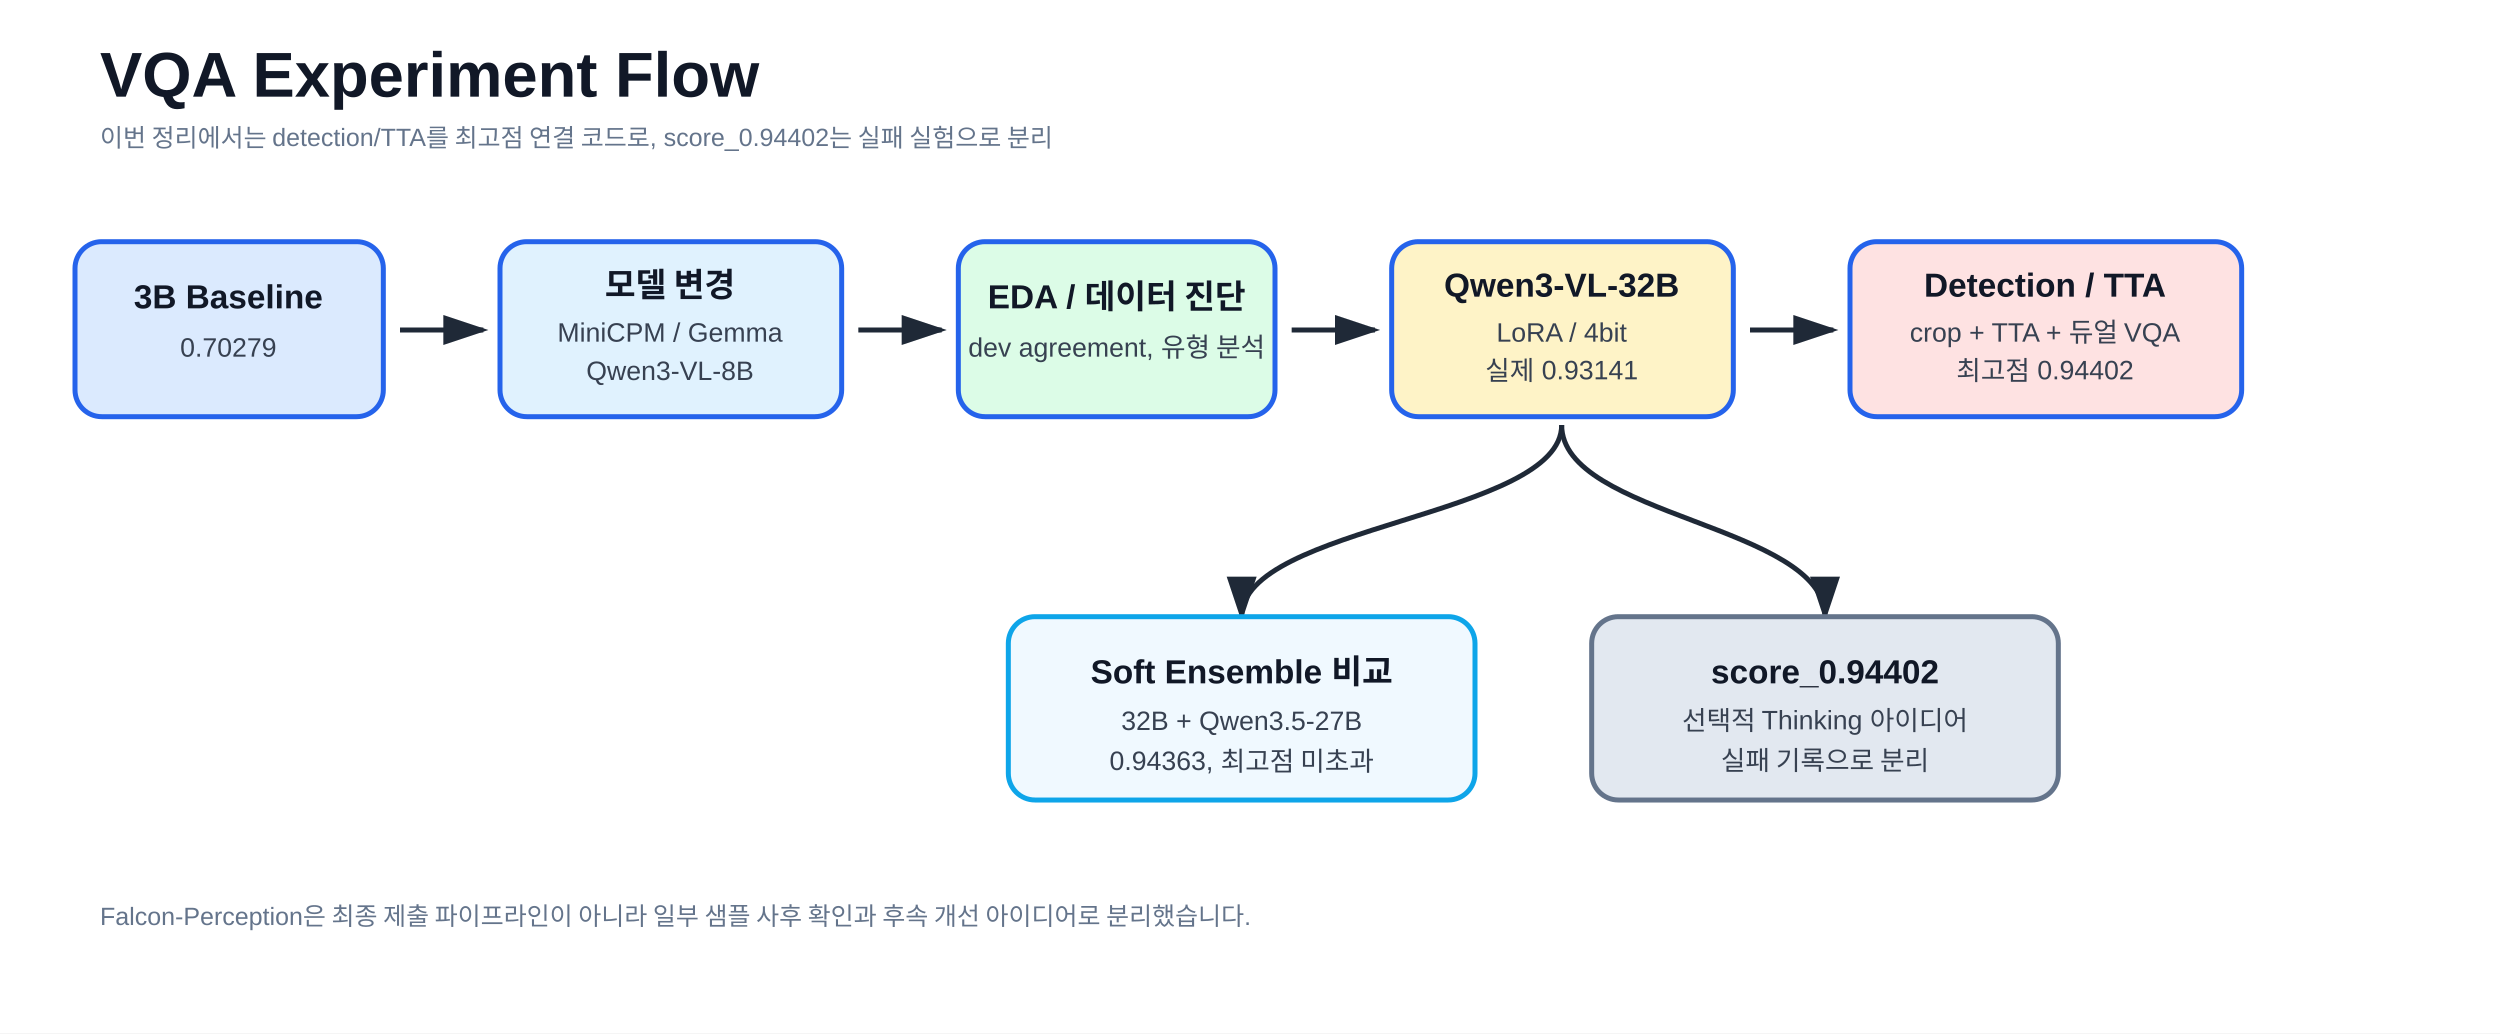
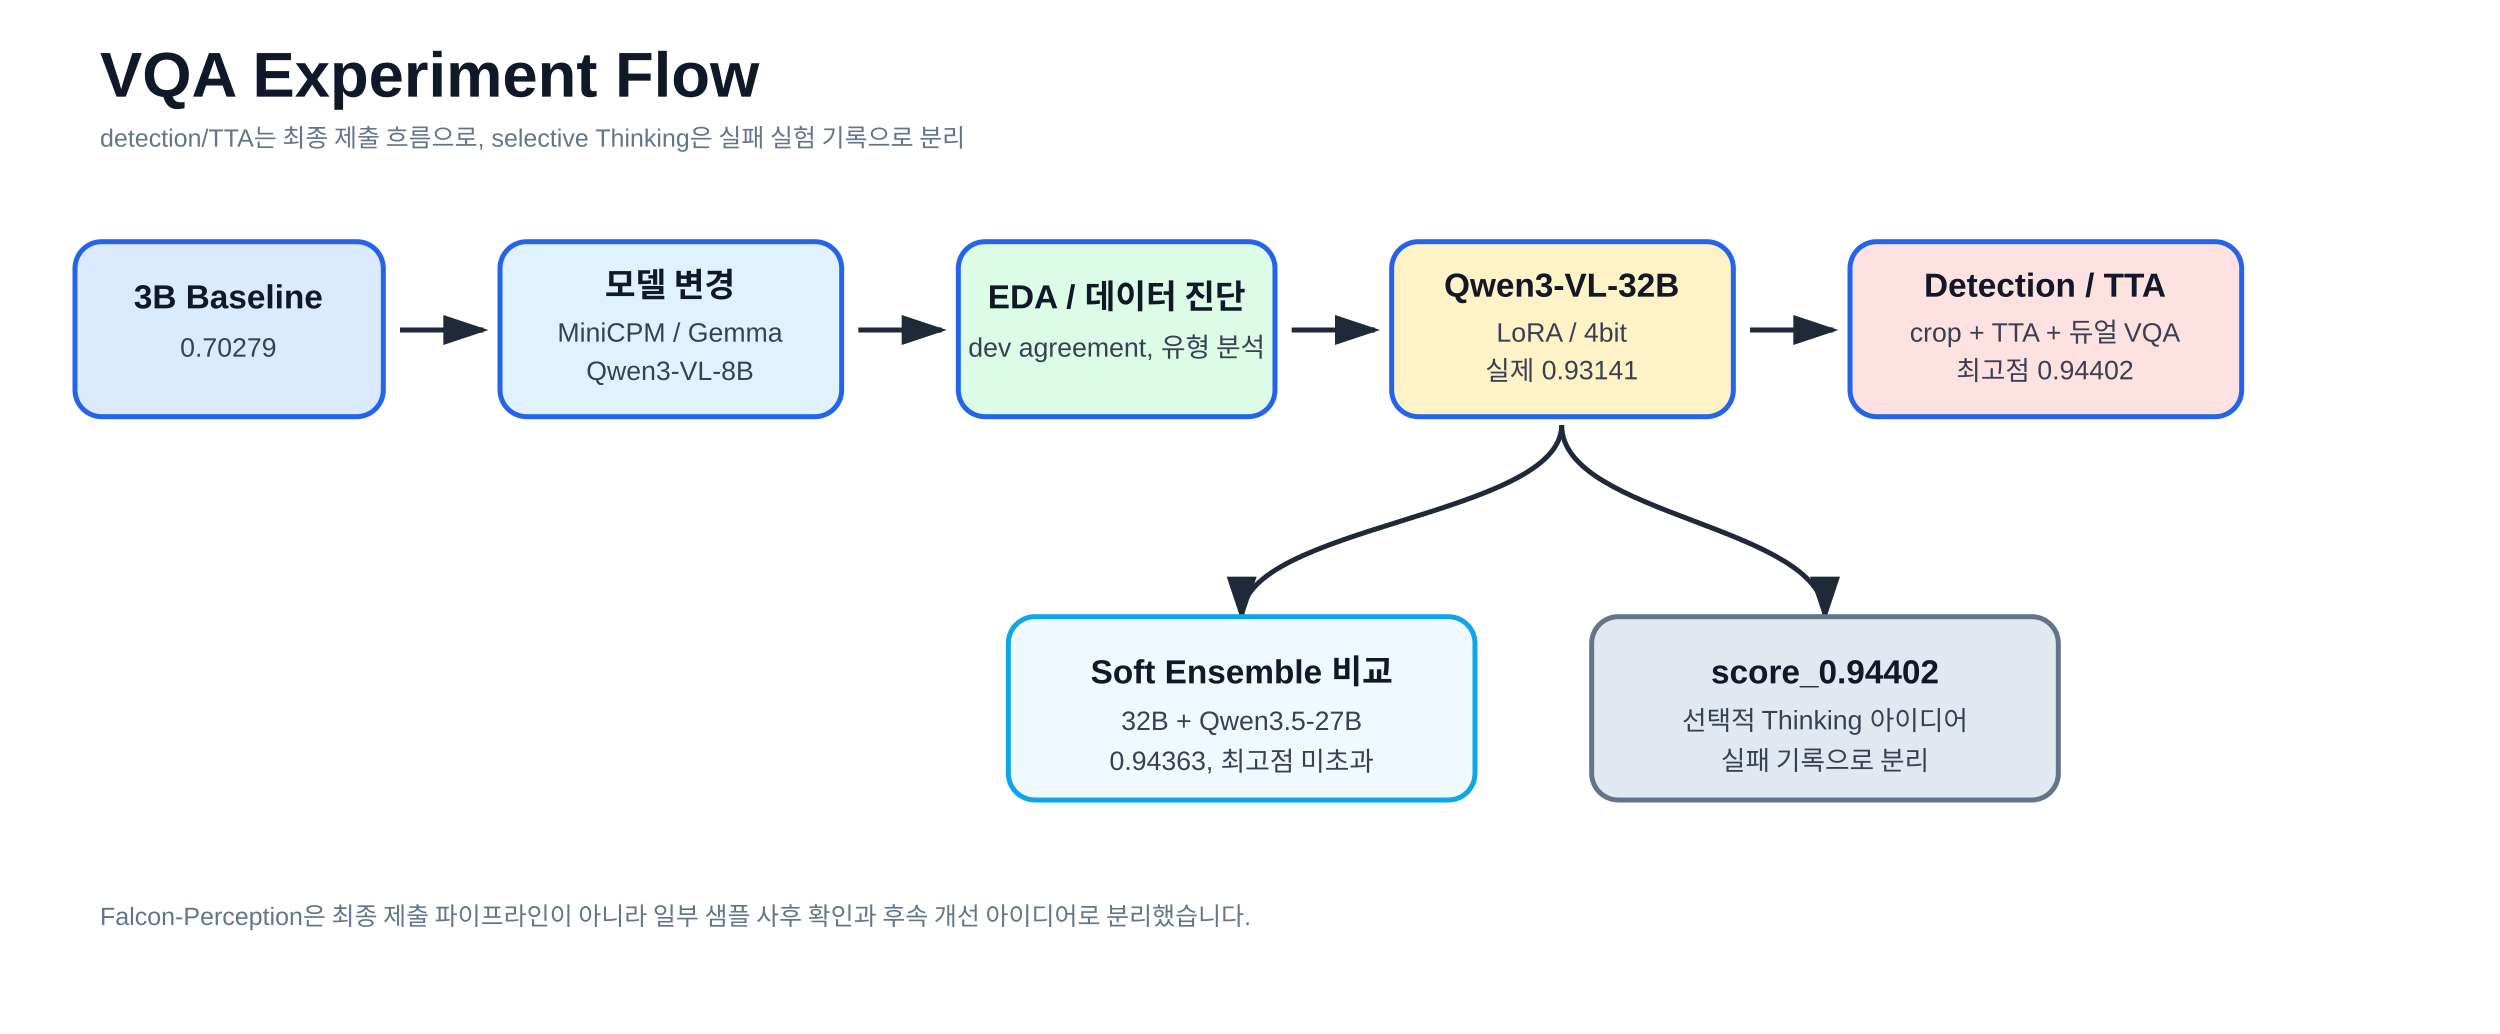
<svg xmlns="http://www.w3.org/2000/svg" width="1500" height="620" viewBox="0 0 1500 620">
  <rect width="1500" height="620" fill="#ffffff" />
  <defs>
    <marker id="arrow" markerWidth="10" markerHeight="10" refX="8" refY="3" orient="auto">
      <path d="M0,0 L0,6 L9,3 z" fill="#1f2937" />
    </marker>
    <style>
      .title{font:700 38px Arial,sans-serif;fill:#111827}.box{stroke:#2563eb;stroke-width:3}.text{font:600 20px Arial,sans-serif;fill:#111827}.small{font:16px Arial,sans-serif;fill:#374151}.note{font:15px Arial,sans-serif;fill:#64748b}.arrow{stroke:#1f2937;stroke-width:3;marker-end:url(#arrow)}
    </style>
  </defs>
  <text x="60" y="58" class="title">VQA Experiment Flow</text>
-   <text x="60" y="88" class="note">이번 정리에서는 detection/TTA를 최고점 연결 코드로, score_0.94402는 실패 실험으로 분리</text>
+   <text x="60" y="88" class="note">detection/TTA는 최종 제출 흐름으로, selective Thinking은 실패 실험 기록으로 분리</text>
  <g text-anchor="middle">
    <rect x="45" y="145" width="185" height="105" rx="16" fill="#dbeafe" class="box" />
    <text x="137" y="185" class="text">3B Baseline</text>
    <text x="137" y="214" class="small">0.70279</text>
    <line x1="240" y1="198" x2="290" y2="198" class="arrow" />
    <rect x="300" y="145" width="205" height="105" rx="16" fill="#e0f2fe" class="box" />
    <text x="402" y="178" class="text">모델 변경</text>
    <text x="402" y="205" class="small">MiniCPM / Gemma</text>
    <text x="402" y="228" class="small">Qwen3-VL-8B</text>
    <line x1="515" y1="198" x2="565" y2="198" class="arrow" />
    <rect x="575" y="145" width="190" height="105" rx="16" fill="#dcfce7" class="box" />
    <text x="670" y="185" class="text">EDA / 데이터 진단</text>
    <text x="670" y="214" class="small">dev agreement, 유형 분석</text>
    <line x1="775" y1="198" x2="825" y2="198" class="arrow" />
    <rect x="835" y="145" width="205" height="105" rx="16" fill="#fef3c7" class="box" />
    <text x="937" y="178" class="text">Qwen3-VL-32B</text>
    <text x="937" y="205" class="small">LoRA / 4bit</text>
    <text x="937" y="228" class="small">실제 0.93141</text>
    <line x1="1050" y1="198" x2="1100" y2="198" class="arrow" />
    <rect x="1110" y="145" width="235" height="105" rx="16" fill="#fee2e2" class="box" />
    <text x="1227" y="178" class="text">Detection / TTA</text>
    <text x="1227" y="205" class="small">crop + TTA + 듀얼 VQA</text>
    <text x="1227" y="228" class="small">최고점 0.94402</text>
  </g>
  <path d="M 937 255 C 937 310, 745 315, 745 370" fill="none" class="arrow" />
  <path d="M 937 255 C 937 310, 1095 315, 1095 370" fill="none" class="arrow" />
  <g text-anchor="middle">
    <rect x="605" y="370" width="280" height="110" rx="16" fill="#f0f9ff" stroke="#0ea5e9" stroke-width="3" />
    <text x="745" y="410" class="text">Soft Ensemble 비교</text>
    <text x="745" y="438" class="small">32B + Qwen3.5-27B</text>
    <text x="745" y="462" class="small">0.94363, 최고점 미초과</text>
    <rect x="955" y="370" width="280" height="110" rx="16" fill="#e2e8f0" stroke="#64748b" stroke-width="3" />
    <text x="1095" y="410" class="text">score_0.94402</text>
    <text x="1095" y="438" class="small">선택적 Thinking 아이디어</text>
    <text x="1095" y="462" class="small">실패 기록으로 분리</text>
  </g>
  <text x="60" y="555" class="note">Falcon-Perception은 최종 제출 파이프라인이 아니라 일부 샘플 사후 확인과 후속 개선 아이디어로 분리했습니다.</text>
</svg>
